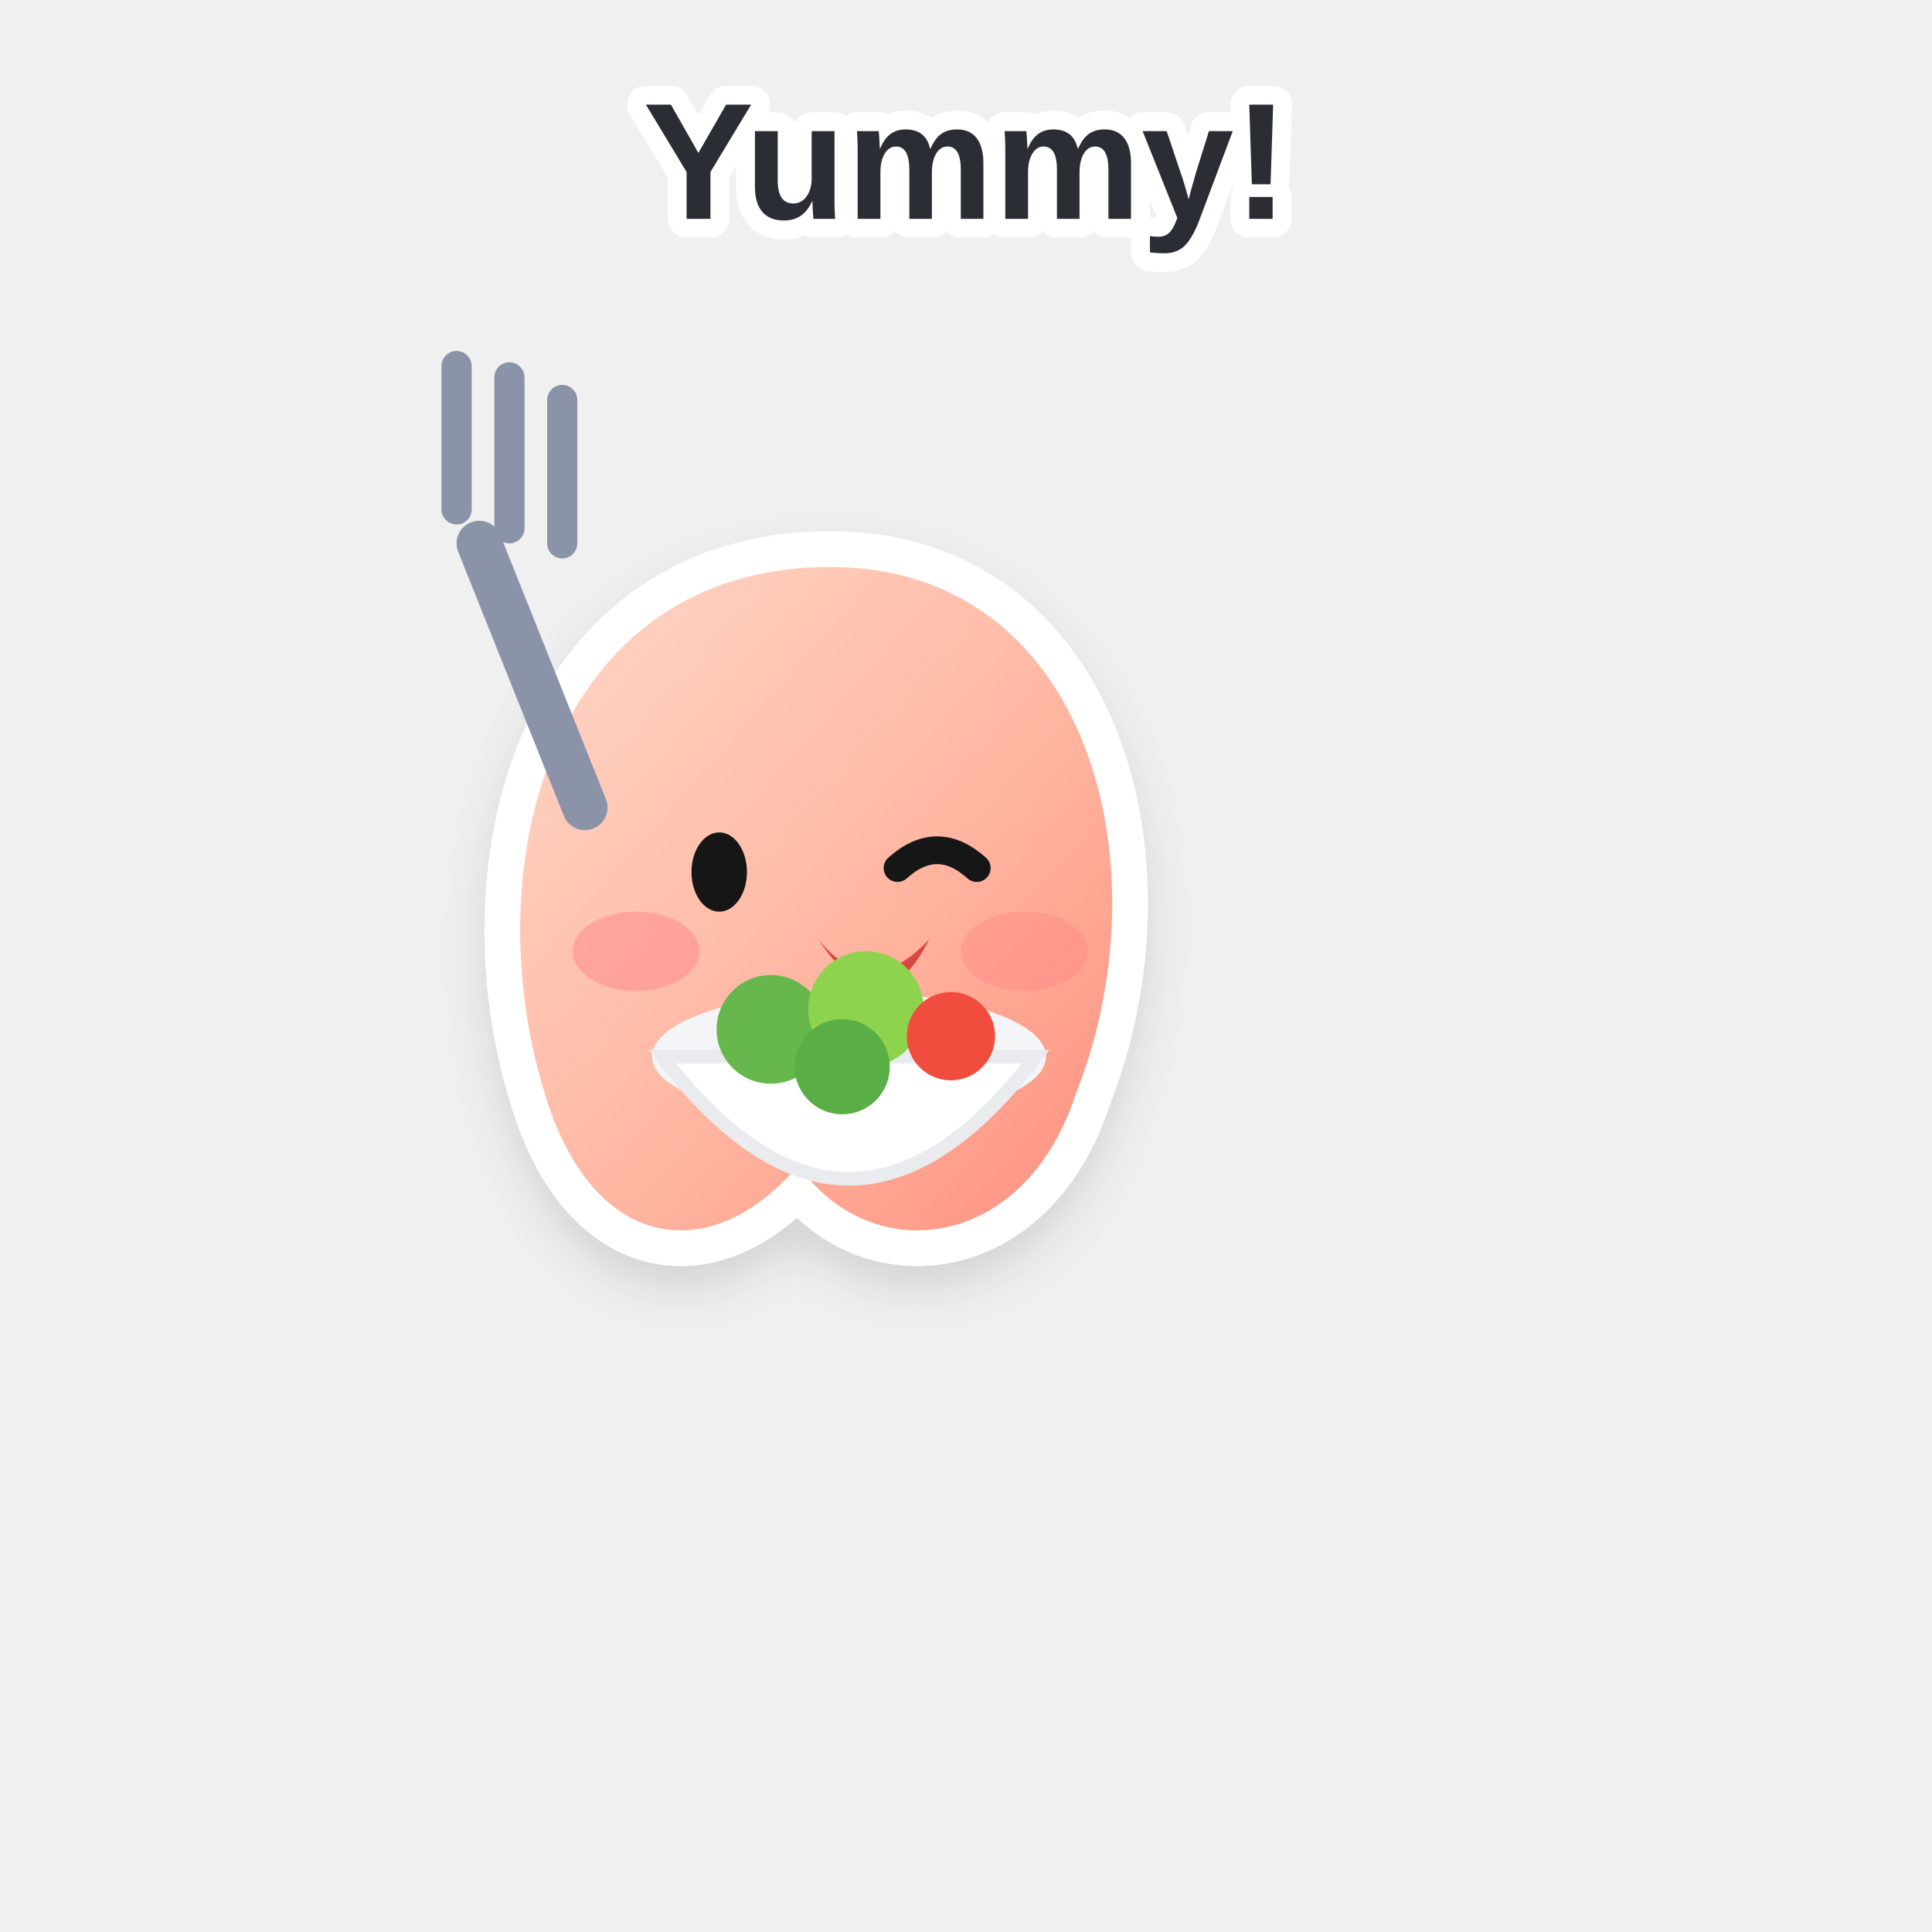
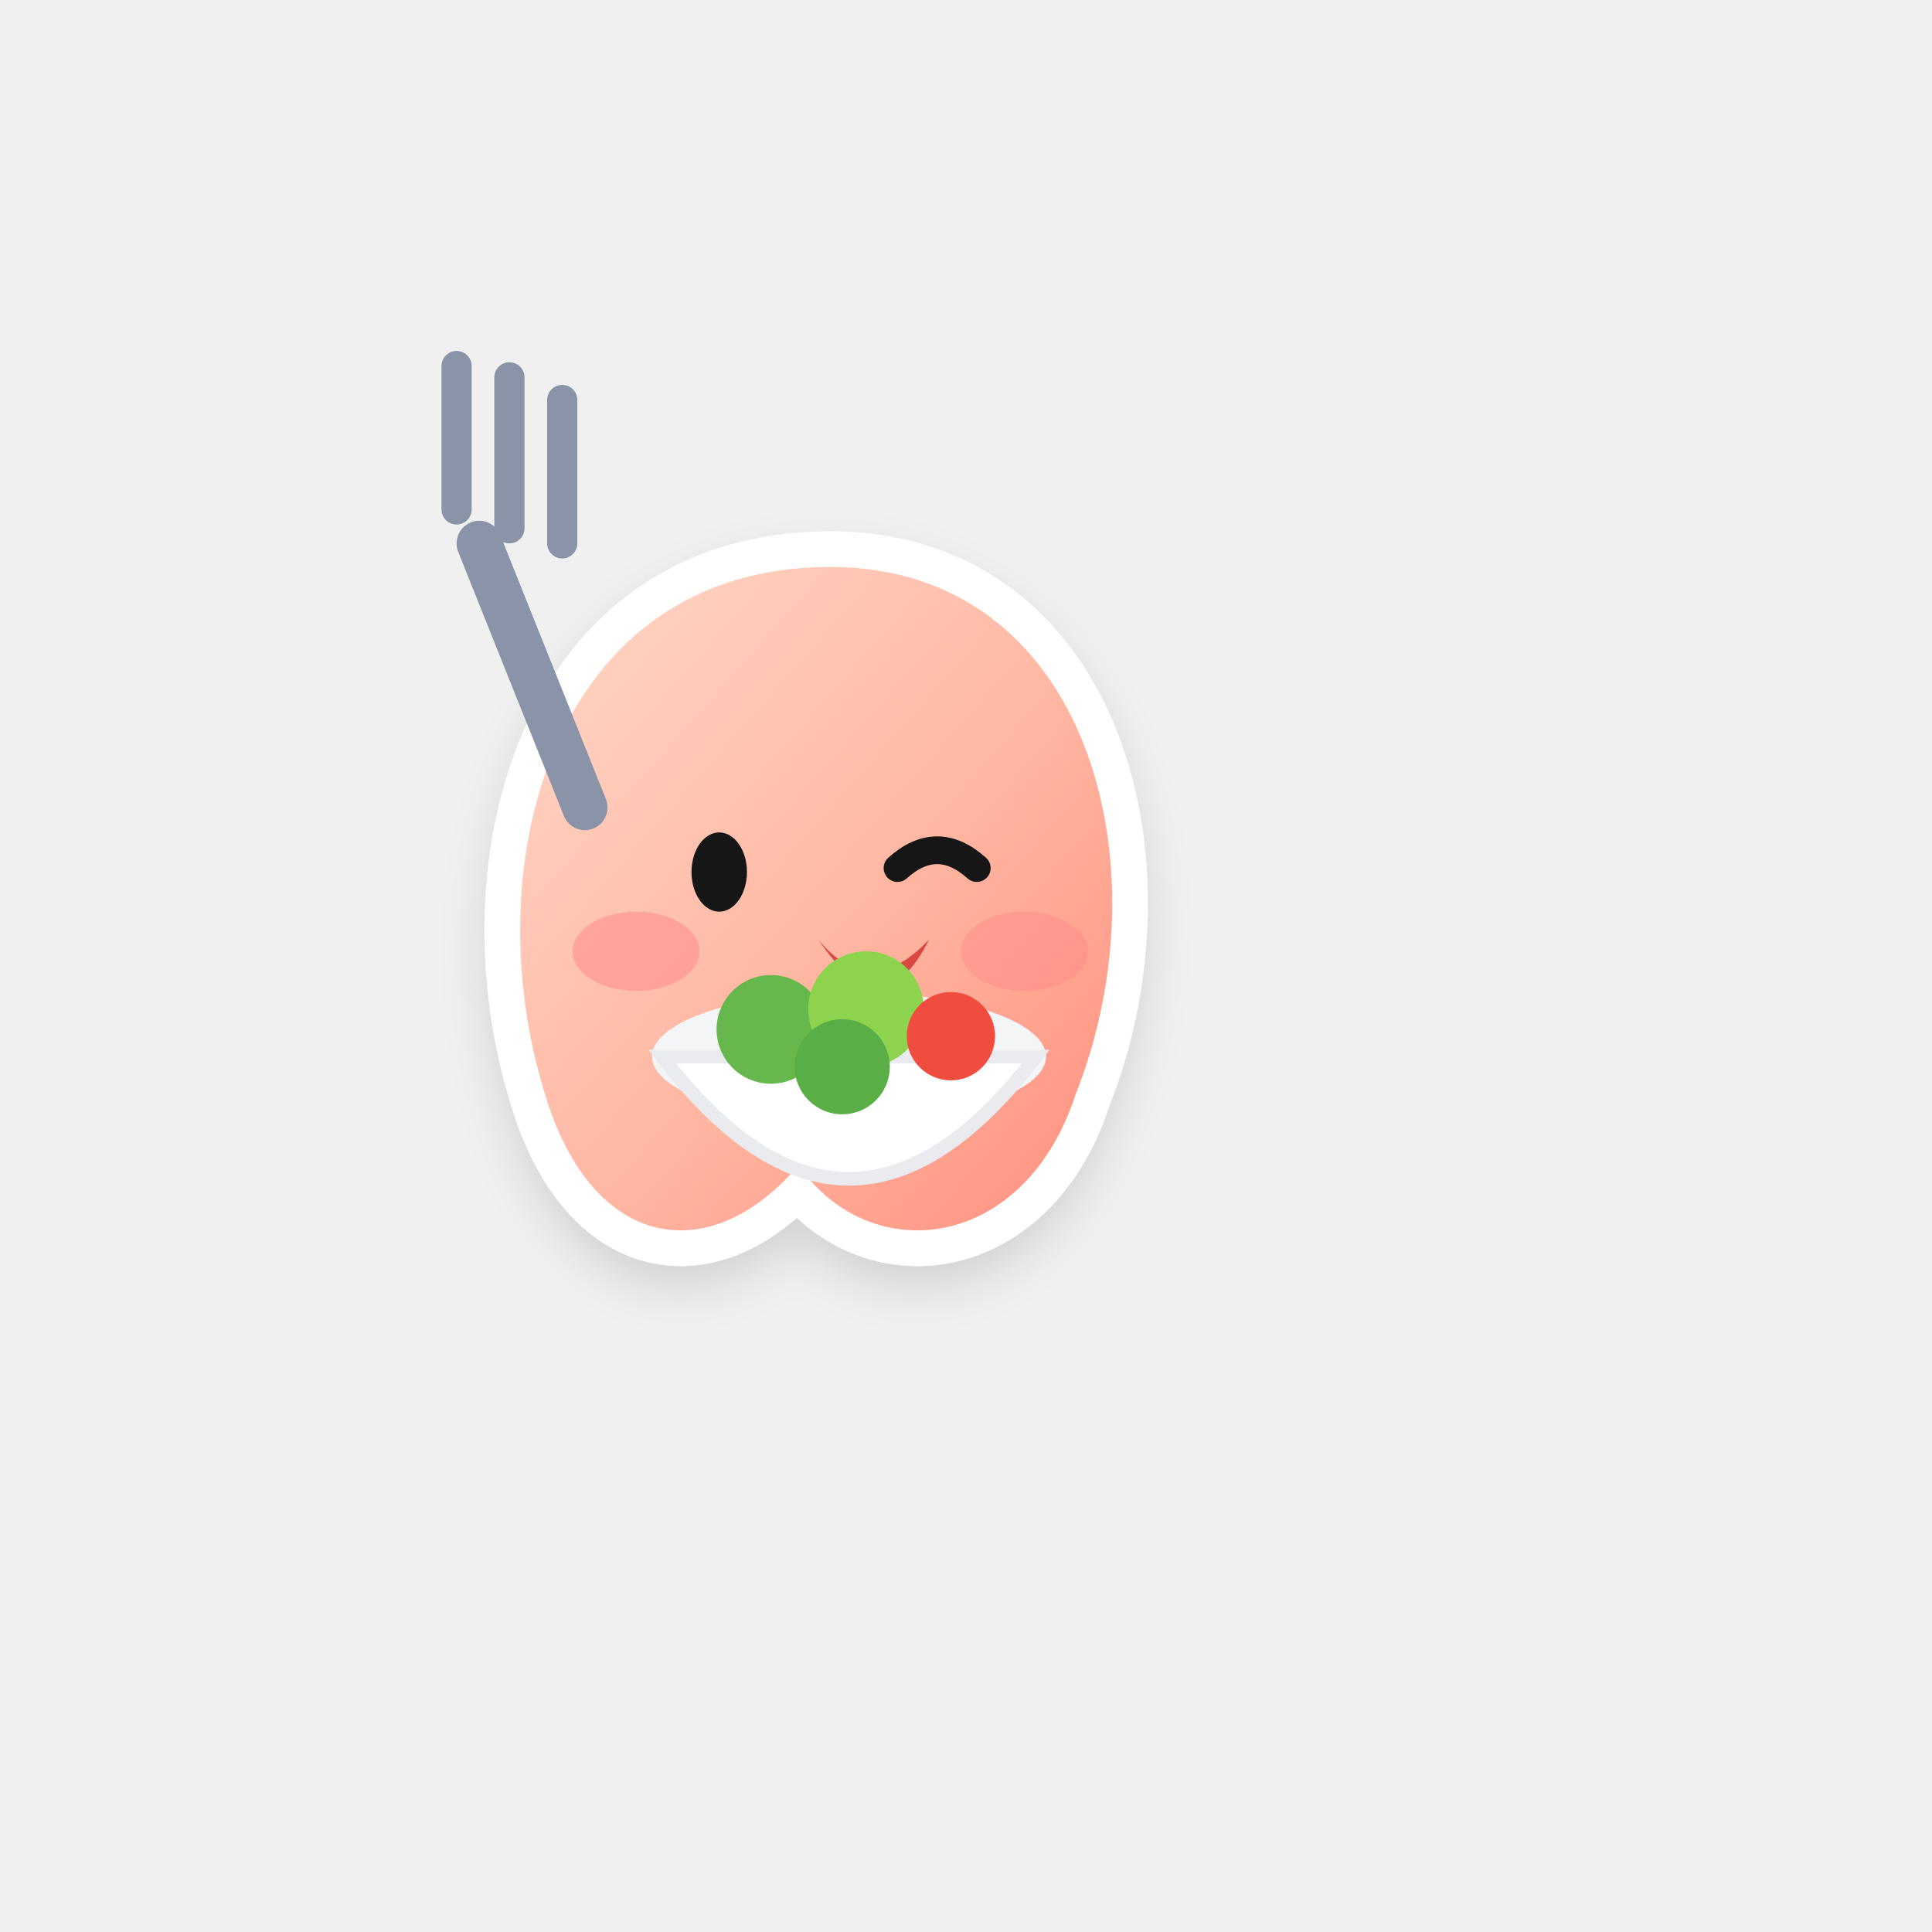
<svg xmlns="http://www.w3.org/2000/svg" width="512" height="512" viewBox="0 0 512 512">
  <defs>
    <linearGradient id="peach" x1="0" y1="0" x2="1" y2="1">
      <stop offset="0%" stop-color="#FFD8C9" />
      <stop offset="55%" stop-color="#FFB7A2" />
      <stop offset="100%" stop-color="#FF8F7E" />
    </linearGradient>
    <linearGradient id="blue" x1="0" y1="0" x2="1" y2="1">
      <stop offset="0%" stop-color="#D9F0FF" />
      <stop offset="55%" stop-color="#8CCBFF" />
      <stop offset="100%" stop-color="#5FA8FF" />
    </linearGradient>
    <linearGradient id="green" x1="0" y1="0" x2="1" y2="1">
      <stop offset="0%" stop-color="#B9F2CE" />
      <stop offset="100%" stop-color="#6FCF97" />
    </linearGradient>
    <linearGradient id="heart" x1="0" y1="0" x2="1" y2="1">
      <stop offset="0%" stop-color="#FF8C9A" />
      <stop offset="100%" stop-color="#FF4F6D" />
    </linearGradient>
    <filter id="shadow" x="-30%" y="-30%" width="160%" height="160%">
      <feDropShadow dx="0" dy="6" stdDeviation="6" flood-color="#000000" flood-opacity="0.12" />
    </filter>
  </defs>
-   <text x="256" y="58" text-anchor="middle" font-family="Arial Rounded MT Bold, Arial, sans-serif" font-size="44" font-weight="700" fill="#2A2D34" stroke="white" stroke-width="10" paint-order="stroke fill" stroke-linejoin="round">Yummy!</text>
  <g filter="url(#shadow)">
    <path d="M 220 150.25            C 146.5 150.25, 125.5 229.0, 144.4 289.9            C 157.0 331.9, 188.5 336.1, 211.6 308.8            C 230.5 336.1, 271.45 331.9, 285.1 289.9            C 309.25 229.0, 288.25 150.25, 220 150.25 Z" fill="white" stroke="white" stroke-width="18.9" stroke-linejoin="round" />
    <path d="M 220 150.25            C 146.5 150.25, 125.5 229.0, 144.4 289.9            C 157.0 331.9, 188.5 336.1, 211.6 308.8            C 230.5 336.1, 271.45 331.9, 285.1 289.9            C 309.25 229.0, 288.25 150.25, 220 150.25 Z" fill="url(#peach)" />
    <ellipse cx="190.6" cy="231.1" rx="7.35" ry="10.5" fill="#161616" />
    <path d="M 237.85 230.05 q 10.5 -9.45 21.0 0" stroke="#161616" stroke-width="7.35" stroke-linecap="round" fill="none" />
    <path d="M 216.85 248.95 q 13.65 16.8 29.4 0 q -12.6 25.2 -29.4 0z" fill="#D94A42" />
    <ellipse cx="168.55" cy="252.1" rx="16.8" ry="10.5" fill="#FF7E82" opacity="0.45" />
    <ellipse cx="271.45" cy="252.1" rx="16.8" ry="10.5" fill="#FF7E82" opacity="0.35" />
  </g>
  <g>
    <ellipse cx="225" cy="280" rx="52.2" ry="17.1" fill="#F4F5F7" />
    <path d="M 175.5 280 Q 225 344.8 274.5 280 Z" fill="#FFFFFF" stroke="#E9EBEF" stroke-width="3.6" />
    <circle cx="204.3" cy="272.8" r="14.4" fill="#67B84C" />
    <circle cx="229.5" cy="267.4" r="15.3" fill="#8ED34E" />
    <circle cx="252.0" cy="274.6" r="11.7" fill="#F04D3F" />
    <circle cx="223.2" cy="282.7" r="12.6" fill="#5AAE46" />
  </g>
  <path d="M155 214 l-28 -70" stroke="#8B93A8" stroke-width="12" stroke-linecap="round" />
  <path d="M121 135 v-38 M135 140 v-40 M149 144 v-38" stroke="#8B93A8" stroke-width="8" stroke-linecap="round" />
</svg>
